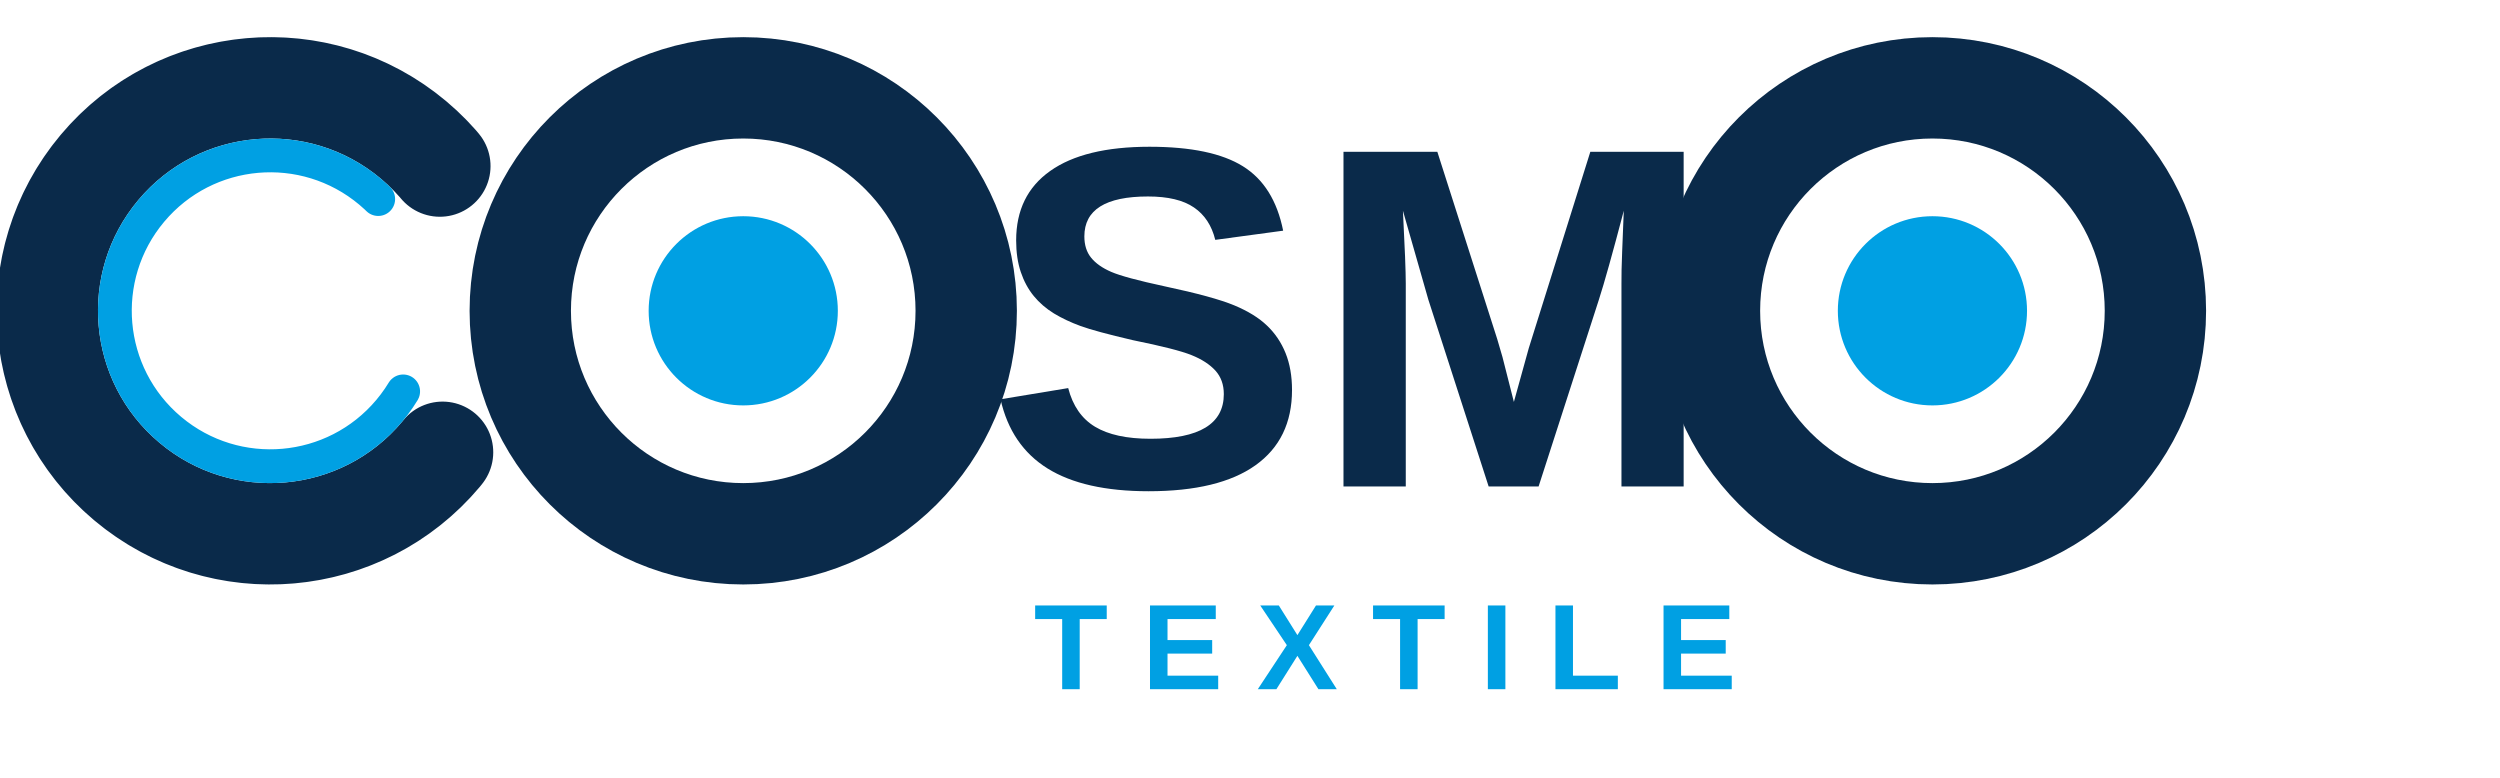
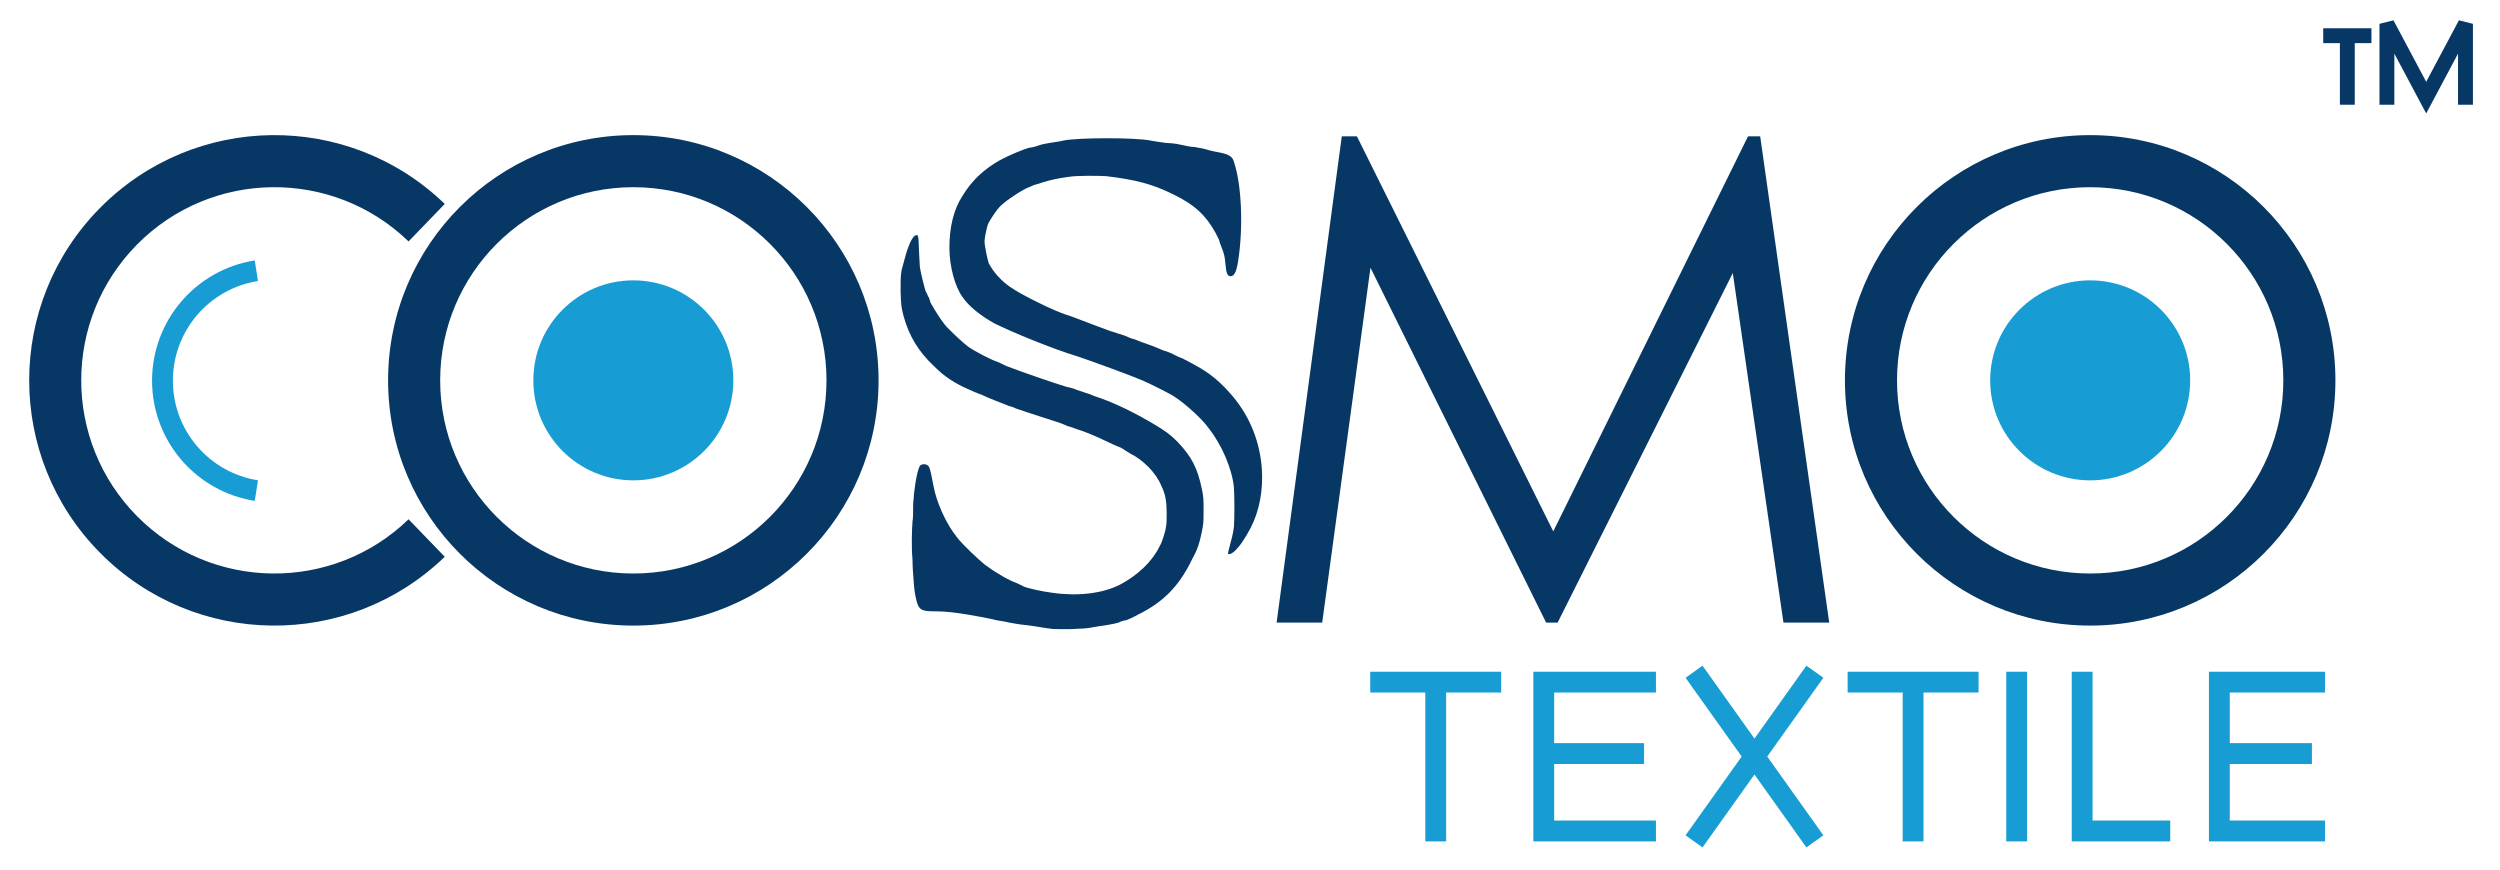
- <svg xmlns="http://www.w3.org/2000/svg" viewBox="0 0 370 115" role="img" aria-label="Cosmo Textile">
-   <circle cx="40" cy="46" r="33" fill="none" stroke="#0a2a4a" stroke-width="15" stroke-dasharray="161 46" stroke-linecap="round" transform="rotate(40 40 46)" />
-   <circle cx="40" cy="46" r="23" fill="none" stroke="#00a0e3" stroke-width="5" stroke-dasharray="110 31" stroke-linecap="round" transform="rotate(40 40 46)" />
-   <circle cx="110" cy="46" r="33" fill="none" stroke="#0a2a4a" stroke-width="15" />
-   <circle cx="110" cy="46" r="14" fill="#00a0e3" />
-   <text x="146" y="72" font-family="'Poppins', system-ui, -apple-system, 'Segoe UI', Arial, sans-serif" font-weight="800" font-size="72" fill="#0a2a4a">SM</text>
-   <circle cx="286" cy="46" r="33" fill="none" stroke="#0a2a4a" stroke-width="15" />
-   <circle cx="286" cy="46" r="14" fill="#00a0e3" />
-   <text x="153" y="102" font-family="'Hanken Grotesk', system-ui, -apple-system, 'Segoe UI', Arial, sans-serif" font-weight="800" font-size="18" letter-spacing="5" fill="#00a0e3">TEXTILE</text>
+ <svg xmlns="http://www.w3.org/2000/svg" viewBox="28 8 420 146" role="img" aria-label="Cosmo Textile">
+   <g fill="#073865">
+     <path d="M102.72 42.26A41.2 41.2 0 1 0 102.72 101.54L96.64 95.24A32.45 32.45 0 1 1 96.64 48.56Z" />
+     <path fill-rule="evenodd" d="M175.6 71.9a41.2 41.2 0 1 0-82.4 0a41.2 41.2 0 1 0 82.4 0ZM166.85 71.9a32.45 32.45 0 1 0-64.9 0a32.45 32.45 0 1 0 64.9 0Z" />
+     <path d="M204.4 113.6C204.2 113.6 203.6 113.5 203.0 113.4C202.4 113.3 201.2 113.1 200.2 113.0C199.2 112.9 198.1 112.7 197.6 112.6C197.2 112.5 196.2 112.3 195.4 112.2C194.7 112.0 193.6 111.8 193.1 111.7C189.4 111.0 187.2 110.7 184.9 110.7C182.7 110.7 182.3 110.4 181.9 108.6C181.7 107.8 181.6 107.1 181.5 105.7C181.4 104.6 181.3 103.0 181.3 102.0C181.1 99.9 181.2 96.9 181.3 95.6C181.4 95.1 181.4 94.3 181.4 93.7C181.4 93.1 181.4 92.3 181.5 91.8C181.5 91.3 181.6 90.5 181.7 89.8C181.9 88.2 182.3 86.5 182.6 86.2C183.1 85.8 183.9 86.0 184.1 86.5C184.3 86.9 184.5 87.9 184.8 89.5C185.3 92.4 187.0 96.1 188.8 98.3C189.8 99.6 192.5 102.1 193.5 102.9C195.4 104.3 197.5 105.5 198.9 106.0C199.3 106.2 199.8 106.4 199.9 106.5C200.5 106.8 203.2 107.4 204.9 107.6C209.1 108.2 213.3 107.7 216.2 106.2C219.2 104.6 221.6 102.3 222.8 99.8C223.2 99.2 223.8 97.3 223.9 96.4C224.0 96.1 224.0 95.0 224.0 94.2C224.0 92.3 223.8 91.0 223.1 89.6C222.2 87.4 220.0 85.2 217.7 84.1C217.5 83.9 217.0 83.7 216.8 83.5C216.5 83.3 216.1 83.1 215.8 83.0C215.5 82.9 214.6 82.5 213.8 82.1C212.4 81.4 210.0 80.4 208.9 80.1C208.6 80.0 207.9 79.7 207.4 79.6C207.0 79.4 206.0 79.0 205.3 78.8C202.2 77.8 199.1 76.8 198.6 76.6C198.3 76.4 197.8 76.3 197.5 76.2C196.8 75.9 193.8 74.8 192.9 74.3C192.5 74.2 192.1 74.0 192.1 74.0C192.0 74.0 191.4 73.7 190.7 73.4C188.4 72.4 186.7 71.3 185.0 69.6C182.3 67.1 180.7 64.4 179.8 61.1C179.4 59.5 179.4 59.5 179.3 57.0C179.3 54.1 179.3 53.8 179.9 51.8C180.5 49.4 181.2 47.9 181.7 47.6C182.3 47.3 182.3 47.4 182.4 50.3C182.5 51.7 182.5 53.0 182.6 53.2C182.7 53.9 183.3 56.3 183.5 56.9C183.7 57.2 183.9 57.8 184.1 58.1C184.2 58.5 184.4 59.1 184.6 59.3C185.2 60.4 186.2 61.9 186.7 62.5C187.2 63.2 189.9 65.7 190.6 66.2C191.7 67.0 194.6 68.5 195.6 68.8C195.8 68.9 196.5 69.2 197.1 69.5C199.1 70.3 205.2 72.4 207.2 73.0C207.8 73.1 208.5 73.3 208.9 73.5C209.3 73.6 210.0 73.9 210.4 74.0C210.8 74.1 211.3 74.3 211.5 74.4C211.7 74.5 212.3 74.7 212.9 74.9C215.7 75.9 218.9 77.5 221.6 79.1C223.8 80.4 224.6 81.0 225.8 82.2C228.2 84.7 229.2 86.7 229.9 90.1C230.2 91.5 230.2 91.8 230.2 93.7C230.2 95.8 230.2 95.9 229.9 97.4C229.5 99.3 229.2 100.3 228.3 101.9C226.1 106.5 223.4 109.2 219.1 111.3C218.4 111.7 217.5 112.1 217.2 112.2C216.9 112.2 216.3 112.4 215.9 112.6C215.6 112.7 214.7 112.9 214.0 113.0C213.2 113.1 212.1 113.3 211.5 113.4C210.5 113.6 209.9 113.6 207.6 113.7C206.0 113.7 204.6 113.7 204.4 113.6ZM234.3 101.0C234.3 100.9 234.4 100.5 234.5 100.1C234.9 98.6 235.2 97.5 235.3 96.5C235.4 95.3 235.4 91.4 235.3 89.9C235.0 86.8 233.3 82.8 231.1 80.0C230.0 78.4 227.2 75.9 225.4 74.7C224.7 74.2 221.3 72.5 219.9 71.9C217.8 71.0 211.2 68.6 209.1 67.9C204.8 66.6 198.0 63.8 195.0 62.3C192.7 61.0 190.8 59.5 189.7 57.9C188.4 56.1 187.5 52.7 187.5 49.6C187.5 46.2 188.2 43.2 189.7 40.9C191.3 38.3 193.2 36.5 196.0 34.9C197.3 34.2 199.8 33.1 201.0 32.8C201.3 32.8 202.1 32.6 202.6 32.4C203.1 32.2 204.0 32.1 204.4 32.0C204.9 31.9 206.0 31.8 206.7 31.6C209.3 31.1 218.7 31.1 221.2 31.6C221.8 31.7 222.9 31.9 223.8 32.0C225.6 32.1 225.8 32.2 226.8 32.4C227.2 32.5 228.1 32.7 228.7 32.7C229.3 32.8 230.4 33.0 231.0 33.2C231.6 33.4 232.4 33.5 232.8 33.6C234.4 33.9 235.1 34.3 235.3 35.2C236.6 39.0 236.9 46.2 236.0 51.9C235.7 53.8 235.3 54.5 234.6 54.4C234.2 54.3 234.0 53.8 233.9 52.6C233.8 51.7 233.8 51.2 233.5 50.3C233.3 49.7 233.0 49.0 232.9 48.7C232.9 48.4 232.5 47.7 232.2 47.1C230.6 44.2 228.7 42.4 225.2 40.7C221.6 38.9 218.8 38.2 213.9 37.6C212.3 37.5 208.9 37.5 207.6 37.7C205.4 38.0 204.3 38.3 203.3 38.6C202.7 38.8 202.1 39.0 202.0 39.0C201.9 39.0 201.2 39.3 200.3 39.7C198.6 40.6 196.6 42.0 195.8 42.9C195.2 43.6 194.3 45.0 194.0 45.6C193.8 46.1 193.4 48.0 193.4 48.5C193.4 49.3 193.9 51.6 194.1 52.2C194.8 53.6 196.2 55.2 197.7 56.2C199.5 57.5 205.0 60.2 207.2 60.9C207.6 61.0 208.4 61.3 208.9 61.5C211.7 62.6 212.9 63.0 214.5 63.6C215.5 63.9 216.6 64.3 217.0 64.4C217.4 64.6 218.1 64.9 218.6 65.0C219.1 65.2 220.1 65.6 221.0 65.9C221.9 66.2 223.0 66.7 223.5 66.9C224.0 67.0 224.6 67.3 224.9 67.4C225.2 67.6 225.7 67.8 226.1 68.0C226.4 68.1 226.9 68.3 227.0 68.4C227.1 68.4 227.9 68.9 228.7 69.3C231.3 70.7 233.1 72.2 235.2 74.7C238.1 78.2 239.7 82.4 240.0 86.9C240.2 90.4 239.6 93.8 238.1 96.7C237.1 98.6 236.2 99.9 235.3 100.7C234.8 101.1 234.4 101.2 234.3 101.0Z" />
+     <path d="M242.47 112.60L253.42 30.90L255.96 30.90L288.95 97.27L321.67 30.90L323.71 30.90L335.31 112.60L327.62 112.60L319.11 53.87L289.68 112.60L287.75 112.60L258.24 52.98L250.13 112.60Z" />
+     <path fill-rule="evenodd" d="M420.35 71.9a41.2 41.2 0 1 0-82.4 0a41.2 41.2 0 1 0 82.4 0ZM411.6 71.9a32.45 32.45 0 1 0-64.9 0a32.45 32.45 0 1 0 64.9 0Z" />
+   </g>
+   <path d="M418.3 14H426.4M422.35 13V25.6M429 25.6V12L435.6 24.4L442.2 12V25.6" fill="none" stroke="#073865" stroke-width="2.5" />
+   <path d="M71.07 90.42A18.7 18.7 0 0 1 71.07 53.48" fill="none" stroke="#179dd3" stroke-width="3.5" />
+   <g fill="#179dd3">
+     <circle cx="134.4" cy="71.9" r="16.8" />
+     <circle cx="379.15" cy="71.9" r="16.8" />
+   </g>
+   <path d="M258.2 122.60H280.2M269.20 120.85V149.35M306.2 122.60H287.35V147.60H306.2M287.35 134.6H304.2M312.6 120.85L332.9 149.35M332.9 120.85L312.6 149.35M338.4 122.60H360.4M349.40 120.85V149.35M366.8 120.85V149.35M377.8 120.85V147.60H392.6M418.6 122.60H400.85V147.60H418.6M400.85 134.6H416.4" fill="none" stroke="#179dd3" stroke-width="3.5" />
</svg>
